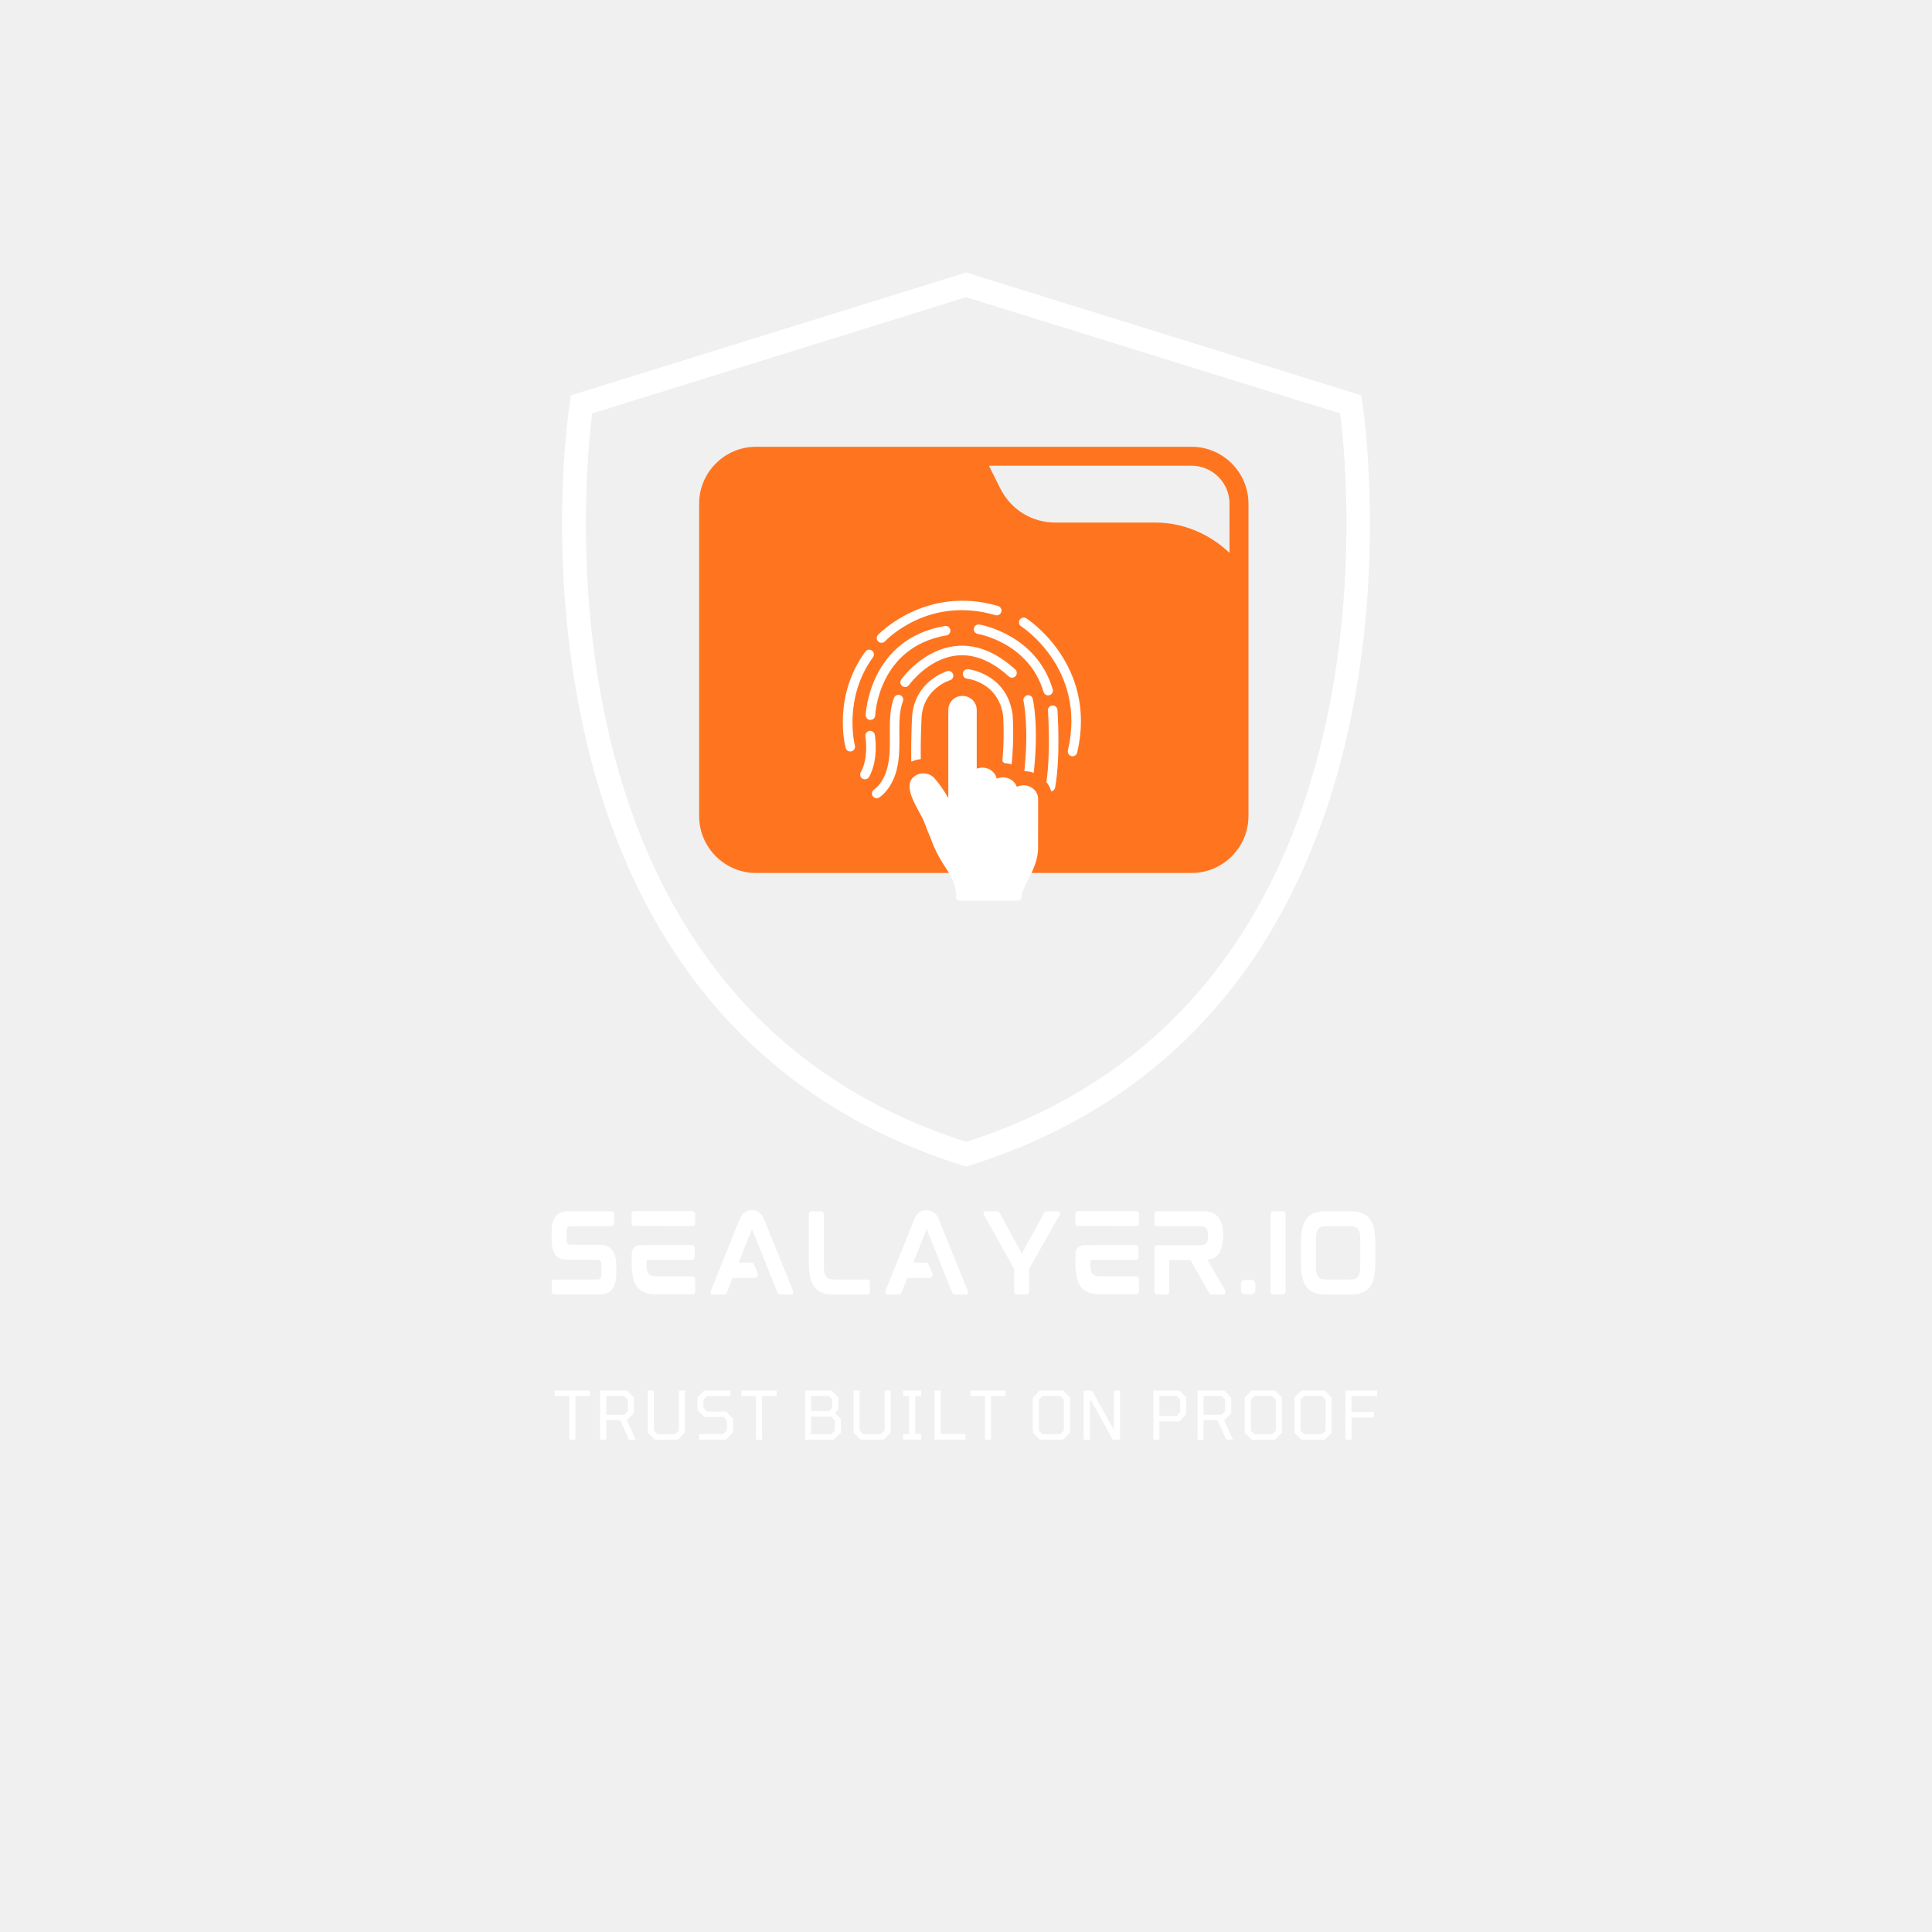
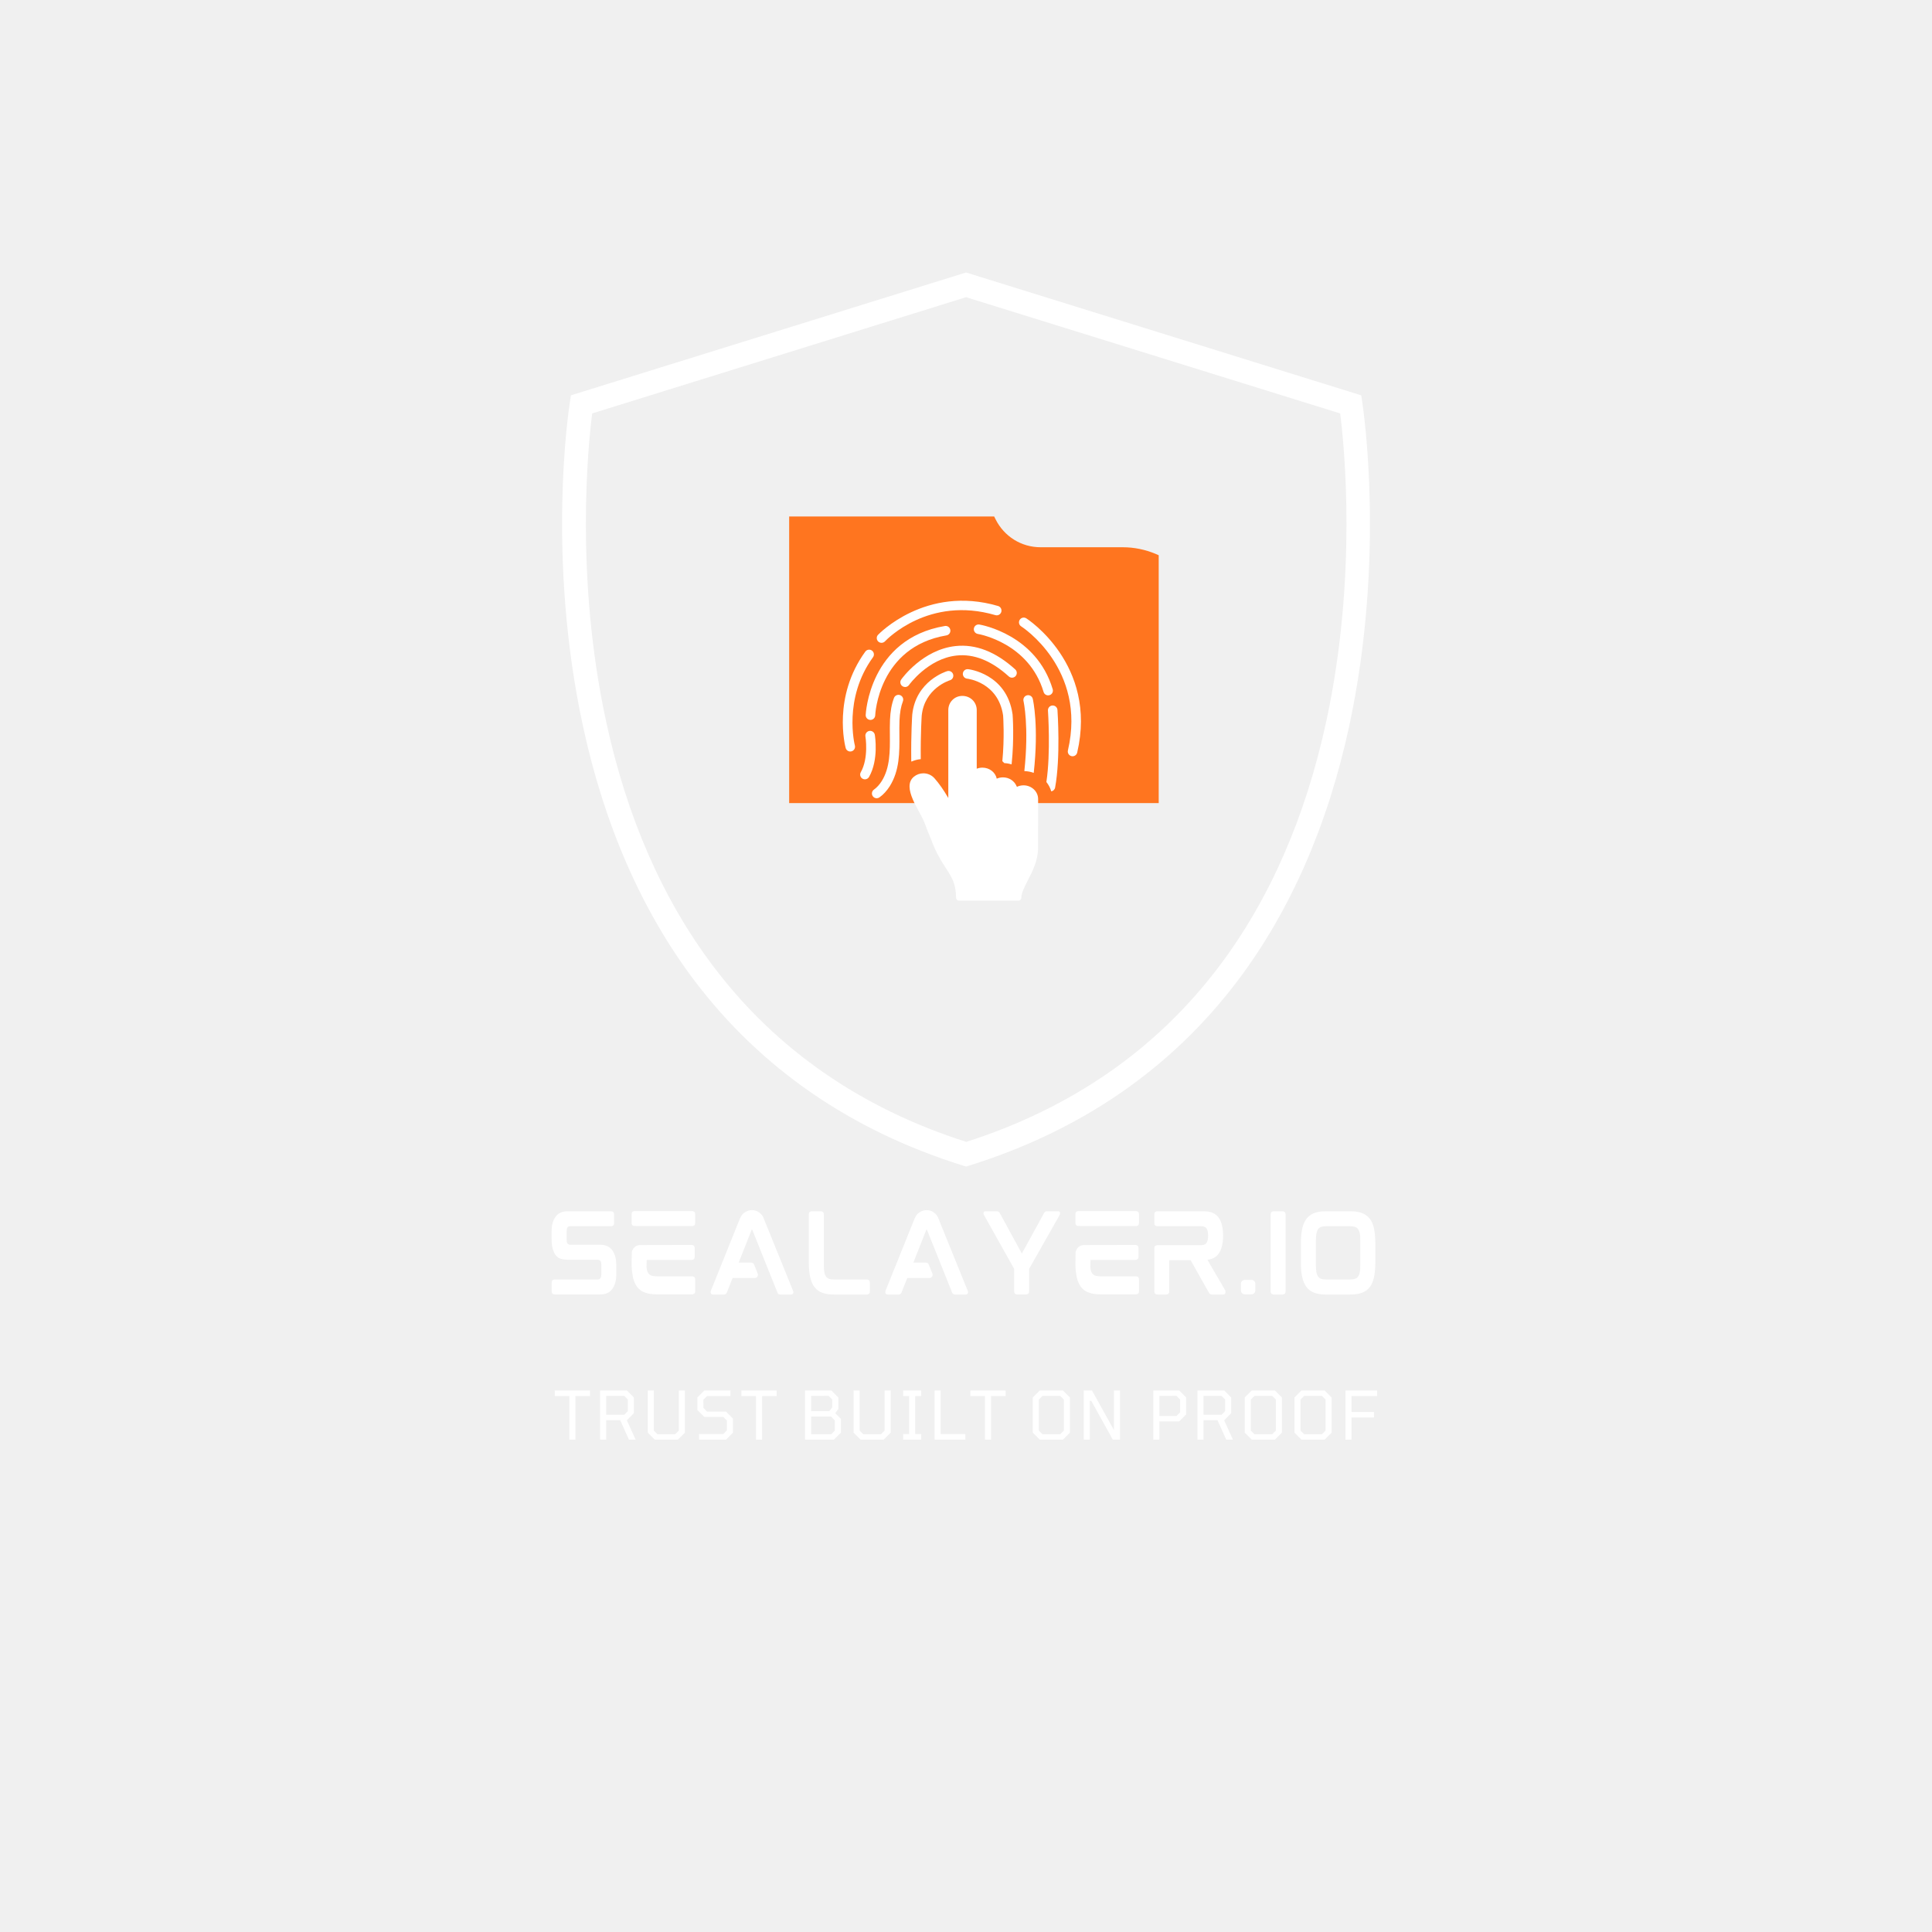
<svg xmlns="http://www.w3.org/2000/svg" width="2000" zoomAndPan="magnify" viewBox="0 0 1500 1500" height="2000" preserveAspectRatio="xMidYMid meet" version="1.0">
  <defs>
    <g />
    <clipPath id="f462ea5263">
      <path d="M 1 1.418 L 629 1.418 L 629 695.691 L 1 695.691 Z M 1 1.418 " clip-rule="nonzero" />
    </clipPath>
    <clipPath id="0c758f16db">
-       <path d="M 107.812 136.773 L 534.516 136.773 L 534.516 467.715 L 107.812 467.715 Z M 107.812 136.773 " clip-rule="nonzero" />
+       <path d="M 146.216 166.558 L 496.112 166.558 L 496.112 437.93 L 146.216 437.93 Z M 146.216 166.558 " clip-rule="nonzero" />
    </clipPath>
    <clipPath id="9ba1aadd6f">
      <path d="M 271 330 L 371 330 L 371 489.758 L 271 489.758 Z M 271 330 " clip-rule="nonzero" />
    </clipPath>
    <clipPath id="11f3690eca">
      <rect x="0" width="630" y="0" height="697" />
    </clipPath>
    <clipPath id="3106fa467b">
      <rect x="0" width="655" y="0" height="88" />
    </clipPath>
  </defs>
  <g transform="matrix(1, 0, 0, 1, 435, 210)">
    <g clip-path="url(#11f3690eca)">
      <g clip-path="url(#f462ea5263)">
        <path fill="#ffffff" d="M 315.203 695.711 L 312.426 694.879 C 225.797 667.809 155.965 619.637 104.461 551.746 C 63.508 497.605 34.215 430.828 17.555 353.5 C -10.766 222.309 6.586 107.496 7.422 102.637 L 8.254 96.945 L 315.062 1.57 L 621.875 96.945 L 622.707 102.637 C 623.402 107.496 640.754 222.309 612.574 353.5 C 595.914 430.828 566.621 497.605 525.668 551.746 C 474.301 619.637 404.332 667.809 317.703 694.879 Z M 24.773 110.969 C 21.582 135.68 11.309 238.133 35.602 350.168 C 51.707 424.859 79.891 488.996 119.316 540.918 C 167.766 604.918 233.711 650.594 315.203 676.555 C 396.832 650.453 462.777 604.781 511.227 540.641 C 550.656 488.582 578.699 424.305 594.805 349.613 C 618.961 237.719 608.688 135.539 605.492 110.969 L 315.062 20.73 Z M 24.773 110.969 " fill-opacity="1" fill-rule="nonzero" />
      </g>
-       <g clip-path="url(#0c758f16db)">
+       <g clip-path="url(#0c758f16db)" transform="translate(57.810, 54.404) scale(0.82)">
        <path fill="#ff751f" d="M 490.176 136.879 L 151.93 136.879 C 127.664 136.879 107.812 156.734 107.812 181 L 107.812 423.656 C 107.812 447.922 127.664 467.773 151.93 467.773 L 490.176 467.773 C 514.441 467.773 534.297 447.922 534.297 423.656 L 534.297 181 C 534.297 156.734 514.441 136.879 490.176 136.879 Z M 519.59 219.234 C 504.148 204.531 483.559 195.707 462.234 195.707 L 384.289 195.707 C 365.906 195.707 349.73 185.41 341.641 169.234 L 332.816 151.586 L 490.176 151.586 C 506.352 151.586 519.59 164.824 519.59 181 Z M 519.59 219.234 " fill-opacity="1" fill-rule="nonzero" />
      </g>
      <path fill="#ffffff" d="M 241.977 295.109 C 240.328 293.906 238.016 294.27 236.812 295.926 C 211.305 331.008 221.145 369.125 221.578 370.73 C 222.023 372.379 223.512 373.465 225.145 373.465 C 225.461 373.465 225.781 373.426 226.102 373.34 C 228.074 372.812 229.242 370.785 228.719 368.816 C 228.625 368.457 219.422 332.422 242.793 300.273 C 243.996 298.621 243.629 296.309 241.977 295.109 Z M 241.977 295.109 " fill-opacity="1" fill-rule="nonzero" />
      <path fill="#ffffff" d="M 339.898 260.496 C 283.777 244.035 247.066 282.477 246.703 282.871 C 245.312 284.359 245.391 286.695 246.879 288.09 C 247.594 288.754 248.5 289.086 249.406 289.086 C 250.391 289.086 251.375 288.691 252.105 287.918 C 253.473 286.465 286.18 252.445 337.816 267.59 C 339.773 268.168 341.828 267.043 342.402 265.082 C 342.977 263.121 341.855 261.066 339.898 260.496 Z M 339.898 260.496 " fill-opacity="1" fill-rule="nonzero" />
      <path fill="#ffffff" d="M 396.895 377.059 C 397.176 377.125 397.457 377.156 397.734 377.156 C 399.414 377.156 400.934 376.004 401.332 374.297 C 417.285 305.805 362.352 270.41 361.797 270.062 C 360.066 268.98 357.785 269.5 356.699 271.227 C 355.613 272.957 356.133 275.238 357.863 276.324 C 358.375 276.648 408.902 309.203 394.129 372.617 C 393.668 374.609 394.902 376.598 396.895 377.059 Z M 396.895 377.059 " fill-opacity="1" fill-rule="nonzero" />
      <path fill="#ffffff" d="M 240.691 348.941 C 240.734 348.945 240.773 348.945 240.816 348.945 C 242.801 348.945 244.441 347.371 244.512 345.371 C 244.527 344.84 246.914 292.25 299.801 283.32 C 301.812 282.98 303.168 281.074 302.828 279.062 C 302.488 277.047 300.586 275.676 298.566 276.031 C 239.797 285.953 237.141 344.531 237.121 345.121 C 237.051 347.16 238.648 348.875 240.691 348.941 Z M 240.691 348.941 " fill-opacity="1" fill-rule="nonzero" />
      <path fill="#ffffff" d="M 321.125 277.914 C 320.785 279.922 322.137 281.832 324.148 282.176 C 325.77 282.453 363.938 289.41 375.238 327.242 C 375.715 328.848 377.188 329.883 378.777 329.883 C 379.129 329.883 379.484 329.832 379.836 329.727 C 381.793 329.145 382.906 327.086 382.32 325.129 C 369.68 282.805 327.184 275.191 325.383 274.887 C 323.371 274.551 321.465 275.902 321.125 277.914 Z M 321.125 277.914 " fill-opacity="1" fill-rule="nonzero" />
      <path fill="#ffffff" d="M 270.742 321.84 C 270.887 321.637 285.473 301.371 307.621 298.961 C 321.117 297.48 334.781 302.953 348.246 315.195 C 349.758 316.57 352.094 316.461 353.469 314.949 C 354.84 313.438 354.73 311.098 353.219 309.727 C 338.121 295.996 322.504 289.898 306.824 291.609 C 281.398 294.375 265.375 316.625 264.707 317.57 C 263.527 319.234 263.922 321.543 265.586 322.723 C 266.238 323.18 266.98 323.402 267.719 323.402 C 268.879 323.402 270.02 322.859 270.742 321.84 Z M 270.742 321.84 " fill-opacity="1" fill-rule="nonzero" />
      <path fill="#ffffff" d="M 266.012 334.488 C 266.742 332.582 265.785 330.445 263.879 329.715 C 261.977 328.988 259.832 329.945 259.105 331.852 C 257.258 336.684 256.266 342.164 255.984 349.098 C 255.832 352.895 255.863 356.809 255.891 360.598 C 255.992 373.125 256.098 386.078 249.508 396.535 C 247.848 399.168 245.625 401.594 243.559 403.02 C 241.879 404.18 241.461 406.484 242.621 408.164 C 243.34 409.203 244.492 409.758 245.668 409.758 C 246.391 409.758 247.125 409.543 247.766 409.102 C 250.648 407.105 253.566 403.965 255.762 400.48 C 263.508 388.184 263.395 374.129 263.285 360.539 C 263.254 356.668 263.227 353.012 263.371 349.398 C 263.621 343.289 264.461 338.555 266.012 334.488 Z M 266.012 334.488 " fill-opacity="1" fill-rule="nonzero" />
      <path fill="#ffffff" d="M 234.691 394.59 C 235.27 394.918 235.895 395.07 236.516 395.07 C 237.801 395.07 239.051 394.402 239.734 393.203 C 247.371 379.758 244.34 361.293 244.207 360.512 C 243.863 358.504 241.957 357.145 239.945 357.488 C 237.934 357.828 236.578 359.738 236.914 361.75 C 236.945 361.914 239.625 378.422 233.305 389.547 C 232.297 391.324 232.918 393.582 234.691 394.59 Z M 234.691 394.59 " fill-opacity="1" fill-rule="nonzero" />
      <path fill="#ffffff" d="M 305 313.559 C 304.41 311.602 302.348 310.496 300.395 311.082 C 299.402 311.379 276.023 318.695 273.262 344.852 C 273.25 344.992 272.238 359.234 272.492 380.488 C 272.496 380.773 272.539 381.051 272.605 381.316 C 274.895 380.285 277.355 379.629 279.879 379.402 C 279.672 359.051 280.625 345.527 280.625 345.508 C 282.852 324.453 301.727 318.406 302.535 318.16 C 304.484 317.566 305.586 315.508 305 313.559 Z M 305 313.559 " fill-opacity="1" fill-rule="nonzero" />
      <path fill="#ffffff" d="M 344.758 382.477 C 346.707 382.562 348.598 382.91 350.406 383.461 C 352.562 363.102 351.246 345.688 351.18 344.832 L 351.152 344.602 C 346.645 312.863 316.902 309.574 316.602 309.547 C 314.578 309.34 312.762 310.832 312.562 312.863 C 312.363 314.895 313.848 316.703 315.879 316.906 C 316.121 316.93 340.059 319.578 343.816 345.52 C 343.922 346.992 344.973 362.719 343.219 380.973 C 343.746 381.461 344.281 381.941 344.758 382.477 Z M 344.758 382.477 " fill-opacity="1" fill-rule="nonzero" />
      <path fill="#ffffff" d="M 367.59 390.062 C 371.617 353.695 367.07 333.566 366.84 332.586 C 366.371 330.594 364.383 329.359 362.395 329.832 C 360.406 330.297 359.172 332.285 359.641 334.273 C 359.695 334.5 364.062 353.812 360.297 388.676 C 362.855 388.742 365.309 389.223 367.59 390.062 Z M 367.59 390.062 " fill-opacity="1" fill-rule="nonzero" />
      <path fill="#ffffff" d="M 381.203 404.418 C 382.676 404.152 383.898 403.004 384.188 401.445 C 388.516 377.879 386.109 342.664 386.008 341.176 C 385.863 339.141 384.113 337.625 382.059 337.746 C 380.023 337.891 378.488 339.656 378.629 341.695 C 378.656 342.035 380.871 374.496 377.406 397.145 C 379.113 399.289 380.418 401.746 381.203 404.418 Z M 381.203 404.418 " fill-opacity="1" fill-rule="nonzero" />
      <path fill="#ffffff" d="M 290.168 380.801 C 290.164 380.82 290.16 380.84 290.156 380.859 C 290.16 380.859 290.164 380.859 290.168 380.863 Z M 290.168 380.801 " fill-opacity="1" fill-rule="nonzero" />
      <g clip-path="url(#9ba1aadd6f)">
        <path fill="#ffffff" d="M 287.742 441.258 C 291.504 451.805 295.797 458.434 299.238 463.762 C 303.902 470.957 307.27 476.152 307.27 486.984 C 307.27 488.246 308.324 489.27 309.617 489.27 L 355.633 489.27 C 356.938 489.27 357.992 488.246 357.992 486.984 C 357.992 483.305 360.301 478.77 362.996 473.527 C 366.723 466.234 370.961 457.973 370.961 448.332 L 370.961 431.539 C 370.98 431.391 370.988 431.238 370.988 431.086 L 370.988 410.348 C 370.988 404.492 365.898 399.73 359.645 399.73 C 357.855 399.73 356.105 400.137 354.543 400.891 C 354.465 400.633 354.355 400.406 354.191 400.199 C 352.504 396.309 348.453 393.543 343.699 393.543 C 342.016 393.543 340.375 393.895 338.879 394.562 C 337.859 389.684 333.258 385.996 327.746 385.996 C 326.234 385.996 324.723 386.285 323.336 386.82 L 323.336 341.32 C 323.336 335.145 318.434 330.297 312.176 330.297 C 306.055 330.297 301.258 335.145 301.258 341.32 L 301.258 409.562 C 297.758 403.508 294.059 398.219 290.508 394.223 C 288.34 391.793 285.219 390.398 281.914 390.398 C 279.191 390.398 276.57 391.352 274.508 393.07 C 264.68 401.262 279.348 419.66 282.684 428.551 C 284.305 432.871 285.98 437.34 287.742 441.258 Z M 287.742 441.258 " fill-opacity="1" fill-rule="nonzero" />
      </g>
    </g>
  </g>
  <g transform="matrix(1, 0, 0, 1, 421, 938)">
    <g clip-path="url(#3106fa467b)">
      <g fill="#ffffff" fill-opacity="1">
        <g transform="translate(0.98826, 66.98242)">
          <g>
            <path d="M 44.109 -38.547 C 48.191 -38.547 51.301 -37.113 53.438 -34.25 C 55.477 -31.426 56.5 -27.453 56.5 -22.328 L 56.5 -15.438 C 56.5 -10.945 55.504 -7.266 53.516 -4.391 C 51.484 -1.461 48.297 0 43.953 0 L 8.625 0 C 8.258 0 7.785 -0.141 7.203 -0.422 C 6.629 -0.711 6.344 -1.461 6.344 -2.672 L 6.344 -8.938 C 6.344 -10.133 6.629 -10.875 7.203 -11.156 C 7.785 -11.445 8.258 -11.594 8.625 -11.594 L 42.078 -11.594 C 42.754 -11.594 43.234 -11.707 43.516 -11.938 C 43.805 -12.176 44.031 -12.398 44.188 -12.609 C 44.664 -13.398 44.906 -14.5 44.906 -15.906 L 44.906 -22.641 C 44.906 -24.578 44.586 -25.781 43.953 -26.25 C 43.328 -26.719 42.727 -26.953 42.156 -26.953 L 18.656 -26.953 C 17.031 -26.953 15.367 -27.16 13.672 -27.578 C 11.973 -27.992 10.523 -29.016 9.328 -30.641 C 7.285 -33.516 6.266 -37.691 6.266 -43.172 L 6.266 -49.125 C 6.266 -53.727 7.285 -57.441 9.328 -60.266 C 11.359 -63.129 14.52 -64.562 18.812 -64.562 L 52.578 -64.562 C 52.891 -64.562 53.332 -64.414 53.906 -64.125 C 54.477 -63.844 54.766 -63.102 54.766 -61.906 L 54.766 -55.641 C 54.766 -54.43 54.477 -53.68 53.906 -53.391 C 53.332 -53.109 52.891 -52.969 52.578 -52.969 L 20.688 -52.969 C 20.008 -52.969 19.523 -52.863 19.234 -52.656 C 18.953 -52.445 18.734 -52.211 18.578 -51.953 C 18.148 -51.117 17.938 -50.02 17.938 -48.656 L 17.938 -42.859 C 17.938 -40.93 18.238 -39.727 18.844 -39.25 C 19.445 -38.781 20.035 -38.547 20.609 -38.547 Z M 44.109 -38.547 " />
          </g>
        </g>
      </g>
      <g fill="#ffffff" fill-opacity="1">
        <g transform="translate(63.11592, 66.98242)">
          <g>
            <path d="M 53.359 -14.031 C 53.723 -14.031 54.191 -13.883 54.766 -13.594 C 55.348 -13.312 55.641 -12.566 55.641 -11.359 L 55.641 -2.75 C 55.641 -1.539 55.348 -0.789 54.766 -0.5 C 54.191 -0.219 53.723 -0.078 53.359 -0.078 L 25.547 -0.078 C 23.816 -0.078 22.223 -0.18 20.766 -0.391 C 19.305 -0.598 17.973 -0.938 16.766 -1.406 C 14.203 -2.301 12.164 -3.738 10.656 -5.719 C 9.094 -7.758 7.969 -10.32 7.281 -13.406 C 7.02 -14.707 6.797 -16.141 6.609 -17.703 C 6.43 -19.273 6.316 -20.973 6.266 -22.797 L 6.266 -23.188 L 6.422 -33.062 C 6.578 -33.633 6.863 -34.289 7.281 -35.031 C 8.438 -37.062 10.211 -38.156 12.609 -38.312 L 53.047 -38.391 C 53.359 -38.391 53.801 -38.242 54.375 -37.953 C 54.957 -37.672 55.25 -36.93 55.25 -35.734 L 55.25 -29.547 C 55.25 -28.336 54.957 -27.578 54.375 -27.266 C 53.801 -26.953 53.359 -26.797 53.047 -26.797 L 18.016 -26.797 C 18.016 -26.797 18 -26.508 17.969 -25.938 C 17.945 -25.363 17.922 -24.707 17.891 -23.969 C 17.867 -23.238 17.859 -22.586 17.859 -22.016 C 17.859 -21.441 17.859 -21.156 17.859 -21.156 C 17.91 -20.945 17.938 -20.723 17.938 -20.484 C 17.938 -20.254 17.961 -20.035 18.016 -19.828 C 18.234 -18.359 18.68 -17.18 19.359 -16.297 C 19.984 -15.516 20.766 -14.941 21.703 -14.578 C 22.273 -14.422 22.891 -14.289 23.547 -14.188 C 24.203 -14.082 24.945 -14.031 25.781 -14.031 Z M 13.172 -37.688 Z M 53.438 -64.719 C 53.75 -64.719 54.191 -64.562 54.766 -64.25 C 55.348 -63.938 55.641 -63.18 55.641 -61.984 L 55.641 -55.797 C 55.641 -54.586 55.348 -53.828 54.766 -53.516 C 54.191 -53.203 53.75 -53.047 53.438 -53.047 L 8.391 -53.125 C 8.078 -53.125 7.645 -53.266 7.094 -53.547 C 6.539 -53.836 6.266 -54.586 6.266 -55.797 L 6.266 -61.906 C 6.266 -63.156 6.539 -63.938 7.094 -64.25 C 7.645 -64.562 8.078 -64.719 8.391 -64.719 Z M 53.438 -64.719 " />
          </g>
        </g>
      </g>
      <g fill="#ffffff" fill-opacity="1">
        <g transform="translate(124.3818, 66.98242)">
          <g>
            <path d="M 48.266 -57.281 L 70.281 -2.984 C 70.602 -2.242 70.68 -1.613 70.516 -1.094 C 70.461 -0.883 70.316 -0.633 70.078 -0.344 C 69.848 -0.062 69.422 0.078 68.797 0.078 L 60.422 0.078 C 59.316 0.078 58.555 -0.492 58.141 -1.641 L 38.703 -50.156 C 38.648 -50.258 38.625 -50.312 38.625 -50.312 L 38.312 -50.312 C 38.312 -50.312 38.297 -50.297 38.266 -50.266 C 38.242 -50.242 38.207 -50.18 38.156 -50.078 L 28.125 -24.688 L 37.844 -24.688 C 38.945 -24.688 39.707 -24.16 40.125 -23.109 L 42.938 -16.141 C 43.195 -15.254 43.094 -14.5 42.625 -13.875 C 42.207 -13.133 41.531 -12.766 40.594 -12.766 L 23.422 -12.766 L 18.969 -1.562 C 18.551 -0.469 17.816 0.078 16.766 0.078 L 8.156 0.078 C 7.52 0.078 7.082 -0.062 6.844 -0.344 C 6.613 -0.633 6.473 -0.883 6.422 -1.094 C 6.266 -1.562 6.316 -2.191 6.578 -2.984 L 28.438 -57.281 C 29.488 -60.051 30.641 -61.957 31.891 -63 C 32.047 -63.102 32.227 -63.234 32.438 -63.391 C 32.645 -63.547 32.852 -63.676 33.062 -63.781 C 34.633 -64.883 36.438 -65.438 38.469 -65.438 C 40.613 -65.438 42.547 -64.781 44.266 -63.469 C 45.992 -62.164 47.172 -60.492 47.797 -58.453 C 47.898 -58.297 47.988 -58.113 48.062 -57.906 C 48.145 -57.695 48.211 -57.488 48.266 -57.281 Z M 48.266 -57.281 " />
          </g>
        </g>
      </g>
      <g fill="#ffffff" fill-opacity="1">
        <g transform="translate(200.69, 66.98242)">
          <g>
            <path d="M 51.484 -11.594 C 51.848 -11.594 52.301 -11.438 52.844 -11.125 C 53.395 -10.812 53.672 -10.055 53.672 -8.859 L 53.672 -2.672 C 53.672 -1.461 53.395 -0.703 52.844 -0.391 C 52.301 -0.078 51.848 0.078 51.484 0.078 L 25.625 0.078 C 22.176 0.078 19.25 -0.363 16.844 -1.25 C 14.395 -2.082 12.359 -3.547 10.734 -5.641 C 9.223 -7.523 8.098 -10.086 7.359 -13.328 C 6.629 -16.504 6.266 -20.238 6.266 -24.531 L 6.266 -61.828 C 6.266 -63.078 6.551 -63.844 7.125 -64.125 C 7.707 -64.414 8.18 -64.562 8.547 -64.562 L 15.75 -64.562 C 16.062 -64.562 16.504 -64.414 17.078 -64.125 C 17.648 -63.844 17.938 -63.078 17.938 -61.828 L 17.938 -23.188 C 17.938 -22.039 17.961 -20.973 18.016 -19.984 C 18.066 -18.992 18.176 -18.102 18.344 -17.312 C 18.551 -15.906 18.992 -14.758 19.672 -13.875 C 20.191 -13.031 20.945 -12.453 21.938 -12.141 C 22.977 -11.773 24.336 -11.594 26.016 -11.594 Z M 51.484 -11.594 " />
          </g>
        </g>
      </g>
      <g fill="#ffffff" fill-opacity="1">
        <g transform="translate(259.9973, 66.98242)">
          <g>
            <path d="M 48.266 -57.281 L 70.281 -2.984 C 70.602 -2.242 70.68 -1.613 70.516 -1.094 C 70.461 -0.883 70.316 -0.633 70.078 -0.344 C 69.848 -0.062 69.422 0.078 68.797 0.078 L 60.422 0.078 C 59.316 0.078 58.555 -0.492 58.141 -1.641 L 38.703 -50.156 C 38.648 -50.258 38.625 -50.312 38.625 -50.312 L 38.312 -50.312 C 38.312 -50.312 38.297 -50.297 38.266 -50.266 C 38.242 -50.242 38.207 -50.18 38.156 -50.078 L 28.125 -24.688 L 37.844 -24.688 C 38.945 -24.688 39.707 -24.16 40.125 -23.109 L 42.938 -16.141 C 43.195 -15.254 43.094 -14.5 42.625 -13.875 C 42.207 -13.133 41.531 -12.766 40.594 -12.766 L 23.422 -12.766 L 18.969 -1.562 C 18.551 -0.469 17.816 0.078 16.766 0.078 L 8.156 0.078 C 7.52 0.078 7.082 -0.062 6.844 -0.344 C 6.613 -0.633 6.473 -0.883 6.422 -1.094 C 6.266 -1.562 6.316 -2.191 6.578 -2.984 L 28.438 -57.281 C 29.488 -60.051 30.641 -61.957 31.891 -63 C 32.047 -63.102 32.227 -63.234 32.438 -63.391 C 32.645 -63.547 32.852 -63.676 33.062 -63.781 C 34.633 -64.883 36.438 -65.438 38.469 -65.438 C 40.613 -65.438 42.547 -64.781 44.266 -63.469 C 45.992 -62.164 47.172 -60.492 47.797 -58.453 C 47.898 -58.297 47.988 -58.113 48.062 -57.906 C 48.145 -57.695 48.211 -57.488 48.266 -57.281 Z M 48.266 -57.281 " />
          </g>
        </g>
      </g>
      <g fill="#ffffff" fill-opacity="1">
        <g transform="translate(336.3055, 66.98242)">
          <g>
            <path d="M 64.25 -64.562 C 64.926 -64.562 65.398 -64.223 65.672 -63.547 C 65.828 -62.922 65.75 -62.32 65.438 -61.75 L 41.688 -19.828 L 41.688 -2.672 C 41.688 -1.461 41.398 -0.711 40.828 -0.422 C 40.254 -0.141 39.812 0 39.5 0 L 32.281 0 C 31.969 0 31.523 -0.141 30.953 -0.422 C 30.379 -0.711 30.094 -1.461 30.094 -2.672 L 30.094 -19.828 L 6.578 -61.75 C 6.266 -62.32 6.188 -62.895 6.344 -63.469 C 6.5 -64.195 6.969 -64.562 7.75 -64.562 L 16.688 -64.562 C 17.051 -64.562 17.441 -64.469 17.859 -64.281 C 18.285 -64.102 18.656 -63.703 18.969 -63.078 L 36.047 -31.734 L 53.281 -63.156 C 53.594 -63.727 53.957 -64.102 54.375 -64.281 C 54.801 -64.469 55.195 -64.562 55.562 -64.562 Z M 64.25 -64.562 " />
          </g>
        </g>
      </g>
      <g fill="#ffffff" fill-opacity="1">
        <g transform="translate(407.678, 66.98242)">
          <g>
            <path d="M 53.359 -14.031 C 53.723 -14.031 54.191 -13.883 54.766 -13.594 C 55.348 -13.312 55.641 -12.566 55.641 -11.359 L 55.641 -2.75 C 55.641 -1.539 55.348 -0.789 54.766 -0.5 C 54.191 -0.219 53.723 -0.078 53.359 -0.078 L 25.547 -0.078 C 23.816 -0.078 22.223 -0.18 20.766 -0.391 C 19.305 -0.598 17.973 -0.938 16.766 -1.406 C 14.203 -2.301 12.164 -3.738 10.656 -5.719 C 9.094 -7.758 7.969 -10.32 7.281 -13.406 C 7.02 -14.707 6.797 -16.141 6.609 -17.703 C 6.43 -19.273 6.316 -20.973 6.266 -22.797 L 6.266 -23.188 L 6.422 -33.062 C 6.578 -33.633 6.863 -34.289 7.281 -35.031 C 8.438 -37.062 10.211 -38.156 12.609 -38.312 L 53.047 -38.391 C 53.359 -38.391 53.801 -38.242 54.375 -37.953 C 54.957 -37.672 55.25 -36.93 55.25 -35.734 L 55.25 -29.547 C 55.25 -28.336 54.957 -27.578 54.375 -27.266 C 53.801 -26.953 53.359 -26.797 53.047 -26.797 L 18.016 -26.797 C 18.016 -26.797 18 -26.508 17.969 -25.938 C 17.945 -25.363 17.922 -24.707 17.891 -23.969 C 17.867 -23.238 17.859 -22.586 17.859 -22.016 C 17.859 -21.441 17.859 -21.156 17.859 -21.156 C 17.91 -20.945 17.938 -20.723 17.938 -20.484 C 17.938 -20.254 17.961 -20.035 18.016 -19.828 C 18.234 -18.359 18.68 -17.18 19.359 -16.297 C 19.984 -15.516 20.766 -14.941 21.703 -14.578 C 22.273 -14.422 22.891 -14.289 23.547 -14.188 C 24.203 -14.082 24.945 -14.031 25.781 -14.031 Z M 13.172 -37.688 Z M 53.438 -64.719 C 53.75 -64.719 54.191 -64.562 54.766 -64.25 C 55.348 -63.938 55.641 -63.18 55.641 -61.984 L 55.641 -55.797 C 55.641 -54.586 55.348 -53.828 54.766 -53.516 C 54.191 -53.203 53.75 -53.047 53.438 -53.047 L 8.391 -53.125 C 8.078 -53.125 7.645 -53.266 7.094 -53.547 C 6.539 -53.836 6.266 -54.586 6.266 -55.797 L 6.266 -61.906 C 6.266 -63.156 6.539 -63.938 7.094 -64.25 C 7.645 -64.562 8.078 -64.719 8.391 -64.719 Z M 53.438 -64.719 " />
          </g>
        </g>
      </g>
      <g fill="#ffffff" fill-opacity="1">
        <g transform="translate(468.9439, 66.98242)">
          <g>
            <path d="M 59.703 -45.844 L 59.703 -45.375 C 59.703 -45.426 59.703 -45.461 59.703 -45.484 C 59.703 -45.516 59.703 -45.555 59.703 -45.609 C 59.703 -45.66 59.703 -45.695 59.703 -45.719 C 59.703 -45.75 59.703 -45.789 59.703 -45.844 Z M 61.203 -3.375 C 61.516 -2.957 61.617 -2.328 61.516 -1.484 C 61.359 -0.441 60.754 0.078 59.703 0.078 L 51.094 0.078 C 50.414 0.078 49.863 -0.078 49.438 -0.391 C 49.281 -0.492 49.133 -0.648 49 -0.859 C 48.875 -1.066 48.734 -1.273 48.578 -1.484 L 34.406 -26.641 L 17.859 -26.641 L 17.859 -2.672 C 17.859 -1.461 17.582 -0.703 17.031 -0.391 C 16.488 -0.078 16.035 0.078 15.672 0.078 L 8.547 0.078 C 8.18 0.078 7.707 -0.078 7.125 -0.391 C 6.551 -0.703 6.266 -1.461 6.266 -2.672 L 6.266 -35.578 C 6.266 -36.773 6.551 -37.516 7.125 -37.797 C 7.707 -38.086 8.18 -38.234 8.547 -38.234 L 42.625 -38.234 C 44.613 -38.234 46 -38.812 46.781 -39.969 C 47.613 -41.113 48.031 -42.992 48.031 -45.609 C 48.031 -48.211 47.613 -50.094 46.781 -51.25 C 46 -52.395 44.613 -52.969 42.625 -52.969 L 8.547 -52.969 C 8.18 -52.969 7.707 -53.109 7.125 -53.391 C 6.551 -53.68 6.266 -54.43 6.266 -55.641 L 6.266 -61.828 C 6.266 -63.078 6.551 -63.844 7.125 -64.125 C 7.707 -64.414 8.18 -64.562 8.547 -64.562 L 44.672 -64.562 C 50.047 -64.562 53.91 -62.891 56.266 -59.547 C 58.504 -56.305 59.648 -51.66 59.703 -45.609 C 59.648 -39.547 58.504 -34.895 56.266 -31.656 C 54.273 -28.938 51.348 -27.344 47.484 -26.875 Z M 61.203 -3.375 " />
          </g>
        </g>
      </g>
      <g fill="#ffffff" fill-opacity="1">
        <g transform="translate(536.164, 66.98242)">
          <g>
            <path d="M 14.422 -11.281 C 15.254 -11.281 15.969 -10.992 16.562 -10.422 C 17.164 -9.848 17.469 -9.117 17.469 -8.234 L 17.469 -3.141 C 17.469 -2.297 17.164 -1.57 16.562 -0.969 C 15.969 -0.375 15.254 -0.078 14.422 -0.078 L 9.328 -0.078 C 8.492 -0.078 7.773 -0.375 7.172 -0.969 C 6.566 -1.57 6.266 -2.297 6.266 -3.141 L 6.266 -8.234 C 6.266 -9.117 6.566 -9.848 7.172 -10.422 C 7.773 -10.992 8.492 -11.281 9.328 -11.281 Z M 14.422 -11.281 " />
          </g>
        </g>
      </g>
      <g fill="#ffffff" fill-opacity="1">
        <g transform="translate(559.2754, 66.98242)">
          <g>
            <path d="M 15.672 -64.562 C 15.984 -64.562 16.426 -64.406 17 -64.094 C 17.57 -63.781 17.859 -63.023 17.859 -61.828 L 17.859 -2.672 C 17.859 -1.461 17.57 -0.703 17 -0.391 C 16.426 -0.078 15.984 0.078 15.672 0.078 L 8.469 0.078 C 8.156 0.078 7.707 -0.078 7.125 -0.391 C 6.551 -0.703 6.266 -1.461 6.266 -2.672 L 6.266 -61.828 C 6.266 -63.023 6.551 -63.781 7.125 -64.094 C 7.707 -64.406 8.156 -64.562 8.469 -64.562 Z M 15.672 -64.562 " />
          </g>
        </g>
      </g>
      <g fill="#ffffff" fill-opacity="1">
        <g transform="translate(582.7786, 66.98242)">
          <g>
            <path d="M 59.625 -58.844 C 61.145 -56.969 62.27 -54.41 63 -51.172 C 63.312 -49.648 63.555 -47.945 63.734 -46.062 C 63.922 -44.188 64.016 -42.18 64.016 -40.047 L 64.016 -24.531 C 64.016 -22.332 63.922 -20.289 63.734 -18.406 C 63.555 -16.531 63.312 -14.836 63 -13.328 C 62.27 -10.141 61.145 -7.551 59.625 -5.562 C 58.008 -3.52 55.973 -2.082 53.516 -1.25 C 51.016 -0.363 48.066 0.078 44.672 0.078 L 25.547 0.078 C 22.098 0.078 19.172 -0.363 16.766 -1.25 C 14.316 -2.082 12.281 -3.547 10.656 -5.641 C 9.094 -7.68 7.969 -10.242 7.281 -13.328 C 6.914 -14.836 6.656 -16.531 6.5 -18.406 C 6.344 -20.289 6.266 -22.332 6.266 -24.531 L 6.266 -40.047 C 6.266 -44.535 6.602 -48.242 7.281 -51.172 C 7.969 -54.254 9.094 -56.812 10.656 -58.844 C 12.281 -60.832 14.316 -62.297 16.766 -63.234 C 19.273 -64.117 22.203 -64.562 25.547 -64.562 L 44.672 -64.562 C 48.066 -64.562 51.016 -64.117 53.516 -63.234 C 55.973 -62.297 58.008 -60.832 59.625 -58.844 Z M 52.344 -41.375 C 52.344 -42.52 52.316 -43.578 52.266 -44.547 C 52.211 -45.516 52.109 -46.391 51.953 -47.172 C 51.742 -48.629 51.301 -49.805 50.625 -50.703 C 50.102 -51.43 49.316 -52.004 48.266 -52.422 C 47.742 -52.578 47.156 -52.707 46.5 -52.812 C 45.852 -52.914 45.109 -52.969 44.266 -52.969 L 25.938 -52.969 C 25.102 -52.969 24.359 -52.914 23.703 -52.812 C 23.047 -52.707 22.457 -52.578 21.938 -52.422 C 20.895 -52.004 20.113 -51.43 19.594 -50.703 C 19.281 -50.285 19.02 -49.773 18.812 -49.172 C 18.602 -48.566 18.414 -47.898 18.25 -47.172 C 18.145 -46.391 18.051 -45.516 17.969 -44.547 C 17.895 -43.578 17.859 -42.52 17.859 -41.375 L 17.859 -23.109 C 17.859 -21.961 17.895 -20.906 17.969 -19.938 C 18.051 -18.977 18.145 -18.102 18.25 -17.312 C 18.414 -16.633 18.602 -15.992 18.812 -15.391 C 19.02 -14.797 19.281 -14.289 19.594 -13.875 C 20.113 -13.031 20.895 -12.453 21.938 -12.141 C 22.875 -11.773 24.207 -11.594 25.938 -11.594 L 44.266 -11.594 C 45.992 -11.594 47.328 -11.773 48.266 -12.141 C 49.316 -12.453 50.102 -13.031 50.625 -13.875 C 51.25 -14.656 51.691 -15.801 51.953 -17.312 C 52.109 -18.102 52.211 -18.977 52.266 -19.938 C 52.316 -20.906 52.344 -21.961 52.344 -23.109 Z M 52.344 -41.375 " />
          </g>
        </g>
      </g>
    </g>
  </g>
  <g fill="#ffffff" fill-opacity="1">
    <g transform="translate(430.0325, 1117.726)">
      <g>
        <path d="M 12 0 L 12 -33.797 L 0.672 -33.797 L 0.672 -38.141 L 28.047 -38.141 L 28.047 -33.797 L 16.719 -33.797 L 16.719 0 Z M 12 0 " />
      </g>
    </g>
  </g>
  <g fill="#ffffff" fill-opacity="1">
    <g transform="translate(461.438, 1117.726)">
      <g>
        <path d="M 4.5 0 L 4.5 -38.141 L 25.359 -38.141 L 30.734 -32.703 L 30.734 -20.547 L 25.359 -15.109 L 25.203 -15.109 L 32.078 0 L 26.859 0 L 20.078 -15.109 L 9.219 -15.109 L 9.219 0 Z M 9.219 -19.297 L 23.234 -19.297 L 26.031 -22.156 L 26.031 -31.109 L 23.234 -33.953 L 9.219 -33.953 Z M 9.219 -19.297 " />
      </g>
    </g>
  </g>
  <g fill="#ffffff" fill-opacity="1">
    <g transform="translate(499.1556, 1117.726)">
      <g>
        <path d="M 9.219 0 L 3.781 -5.438 L 3.781 -38.141 L 8.484 -38.141 L 8.484 -7.031 L 11.328 -4.188 L 25.047 -4.188 L 27.891 -7.031 L 27.891 -38.141 L 32.609 -38.141 L 32.609 -5.438 L 27.172 0 Z M 9.219 0 " />
      </g>
    </g>
  </g>
  <g fill="#ffffff" fill-opacity="1">
    <g transform="translate(538.2184, 1117.726)">
      <g>
        <path d="M 4.547 0 L 4.547 -4.344 L 23.344 -4.344 L 26.141 -7.188 L 26.141 -14.797 L 23.344 -17.641 L 8.594 -17.641 L 3.203 -23.031 L 3.203 -32.703 L 8.594 -38.141 L 28.875 -38.141 L 28.875 -33.797 L 10.719 -33.797 L 7.859 -30.953 L 7.922 -24.641 L 10.719 -21.781 L 25.469 -21.781 L 30.844 -16.359 L 30.844 -5.438 L 25.469 0 Z M 4.547 0 " />
      </g>
    </g>
  </g>
  <g fill="#ffffff" fill-opacity="1">
    <g transform="translate(574.953, 1117.726)">
      <g>
        <path d="M 12 0 L 12 -33.797 L 0.672 -33.797 L 0.672 -38.141 L 28.047 -38.141 L 28.047 -33.797 L 16.719 -33.797 L 16.719 0 Z M 12 0 " />
      </g>
    </g>
  </g>
  <g fill="#ffffff" fill-opacity="1">
    <g transform="translate(606.3586, 1117.726)">
      <g />
    </g>
  </g>
  <g fill="#ffffff" fill-opacity="1">
    <g transform="translate(620.5353, 1117.726)">
      <g>
        <path d="M 4.5 0 L 4.5 -38.141 L 24.938 -38.141 L 30.328 -32.703 L 30.328 -23.75 L 27.938 -20.547 L 32.344 -16.094 L 32.344 -5.438 L 26.906 0 Z M 9.219 -22.156 L 23.438 -22.156 L 25.609 -25.094 L 25.609 -31.109 L 22.828 -34 L 9.219 -33.953 Z M 9.219 -4.188 L 24.781 -4.188 L 27.641 -7.031 L 27.641 -14.859 L 24.641 -17.953 L 9.219 -17.953 Z M 9.219 -4.188 " />
      </g>
    </g>
  </g>
  <g fill="#ffffff" fill-opacity="1">
    <g transform="translate(658.9255, 1117.726)">
      <g>
        <path d="M 9.219 0 L 3.781 -5.438 L 3.781 -38.141 L 8.484 -38.141 L 8.484 -7.031 L 11.328 -4.188 L 25.047 -4.188 L 27.891 -7.031 L 27.891 -38.141 L 32.609 -38.141 L 32.609 -5.438 L 27.172 0 Z M 9.219 0 " />
      </g>
    </g>
  </g>
  <g fill="#ffffff" fill-opacity="1">
    <g transform="translate(697.9883, 1117.726)">
      <g>
        <path d="M 3.203 0 L 3.203 -4.344 L 7.859 -4.344 L 7.859 -33.797 L 3.203 -33.797 L 3.203 -38.141 L 17.234 -38.141 L 17.234 -33.797 L 12.578 -33.797 L 12.578 -4.344 L 17.234 -4.344 L 17.234 0 Z M 3.203 0 " />
      </g>
    </g>
  </g>
  <g fill="#ffffff" fill-opacity="1">
    <g transform="translate(721.1157, 1117.726)">
      <g>
        <path d="M 4.5 0 L 4.5 -38.141 L 9.219 -38.141 L 9.219 -4.344 L 28.406 -4.344 L 28.406 0 Z M 4.5 0 " />
      </g>
    </g>
  </g>
  <g fill="#ffffff" fill-opacity="1">
    <g transform="translate(752.7282, 1117.726)">
      <g>
        <path d="M 12 0 L 12 -33.797 L 0.672 -33.797 L 0.672 -38.141 L 28.047 -38.141 L 28.047 -33.797 L 16.719 -33.797 L 16.719 0 Z M 12 0 " />
      </g>
    </g>
  </g>
  <g fill="#ffffff" fill-opacity="1">
    <g transform="translate(784.1338, 1117.726)">
      <g />
    </g>
  </g>
  <g fill="#ffffff" fill-opacity="1">
    <g transform="translate(798.3105, 1117.726)">
      <g>
        <path d="M 8.953 0 L 3.516 -5.438 L 3.516 -32.703 L 8.953 -38.141 L 26.969 -38.141 L 32.391 -32.703 L 32.391 -5.438 L 26.969 0 Z M 11.078 -4.188 L 24.844 -4.188 L 27.688 -7.031 L 27.688 -31.109 L 24.844 -33.953 L 11.078 -33.953 L 8.234 -31.109 L 8.234 -7.031 Z M 11.078 -4.188 " />
      </g>
    </g>
  </g>
  <g fill="#ffffff" fill-opacity="1">
    <g transform="translate(836.9077, 1117.726)">
      <g>
        <path d="M 4.5 0 L 4.5 -38.141 L 10.922 -38.141 L 27.938 -7.453 L 27.938 -38.141 L 32.656 -38.141 L 32.656 0 L 27.062 0 L 10.344 -30.125 L 9.219 -30.125 L 9.219 0 Z M 4.5 0 " />
      </g>
    </g>
  </g>
  <g fill="#ffffff" fill-opacity="1">
    <g transform="translate(876.7466, 1117.726)">
      <g />
    </g>
  </g>
  <g fill="#ffffff" fill-opacity="1">
    <g transform="translate(890.9233, 1117.726)">
      <g>
        <path d="M 4.5 0 L 4.5 -38.141 L 24.641 -38.141 L 30.016 -32.703 L 30.016 -19.609 L 24.641 -14.172 L 9.219 -14.172 L 9.219 0 Z M 9.219 -18.375 L 22.516 -18.375 L 25.312 -21.219 L 25.312 -31.109 L 22.516 -34 L 9.219 -33.953 Z M 9.219 -18.375 " />
      </g>
    </g>
  </g>
  <g fill="#ffffff" fill-opacity="1">
    <g transform="translate(925.1744, 1117.726)">
      <g>
        <path d="M 4.5 0 L 4.5 -38.141 L 25.359 -38.141 L 30.734 -32.703 L 30.734 -20.547 L 25.359 -15.109 L 25.203 -15.109 L 32.078 0 L 26.859 0 L 20.078 -15.109 L 9.219 -15.109 L 9.219 0 Z M 9.219 -19.297 L 23.234 -19.297 L 26.031 -22.156 L 26.031 -31.109 L 23.234 -33.953 L 9.219 -33.953 Z M 9.219 -19.297 " />
      </g>
    </g>
  </g>
  <g fill="#ffffff" fill-opacity="1">
    <g transform="translate(962.892, 1117.726)">
      <g>
        <path d="M 8.953 0 L 3.516 -5.438 L 3.516 -32.703 L 8.953 -38.141 L 26.969 -38.141 L 32.391 -32.703 L 32.391 -5.438 L 26.969 0 Z M 11.078 -4.188 L 24.844 -4.188 L 27.688 -7.031 L 27.688 -31.109 L 24.844 -33.953 L 11.078 -33.953 L 8.234 -31.109 L 8.234 -7.031 Z M 11.078 -4.188 " />
      </g>
    </g>
  </g>
  <g fill="#ffffff" fill-opacity="1">
    <g transform="translate(1001.489, 1117.726)">
      <g>
        <path d="M 8.953 0 L 3.516 -5.438 L 3.516 -32.703 L 8.953 -38.141 L 26.969 -38.141 L 32.391 -32.703 L 32.391 -5.438 L 26.969 0 Z M 11.078 -4.188 L 24.844 -4.188 L 27.688 -7.031 L 27.688 -31.109 L 24.844 -33.953 L 11.078 -33.953 L 8.234 -31.109 L 8.234 -7.031 Z M 11.078 -4.188 " />
      </g>
    </g>
  </g>
  <g fill="#ffffff" fill-opacity="1">
    <g transform="translate(1040.086, 1117.726)">
      <g>
        <path d="M 4.5 0 L 4.5 -38.141 L 29.078 -38.141 L 29.078 -33.797 L 9.219 -33.797 L 9.219 -21.469 L 26.656 -21.469 L 26.656 -17.188 L 9.219 -17.188 L 9.219 0 Z M 4.5 0 " />
      </g>
    </g>
  </g>
</svg>
